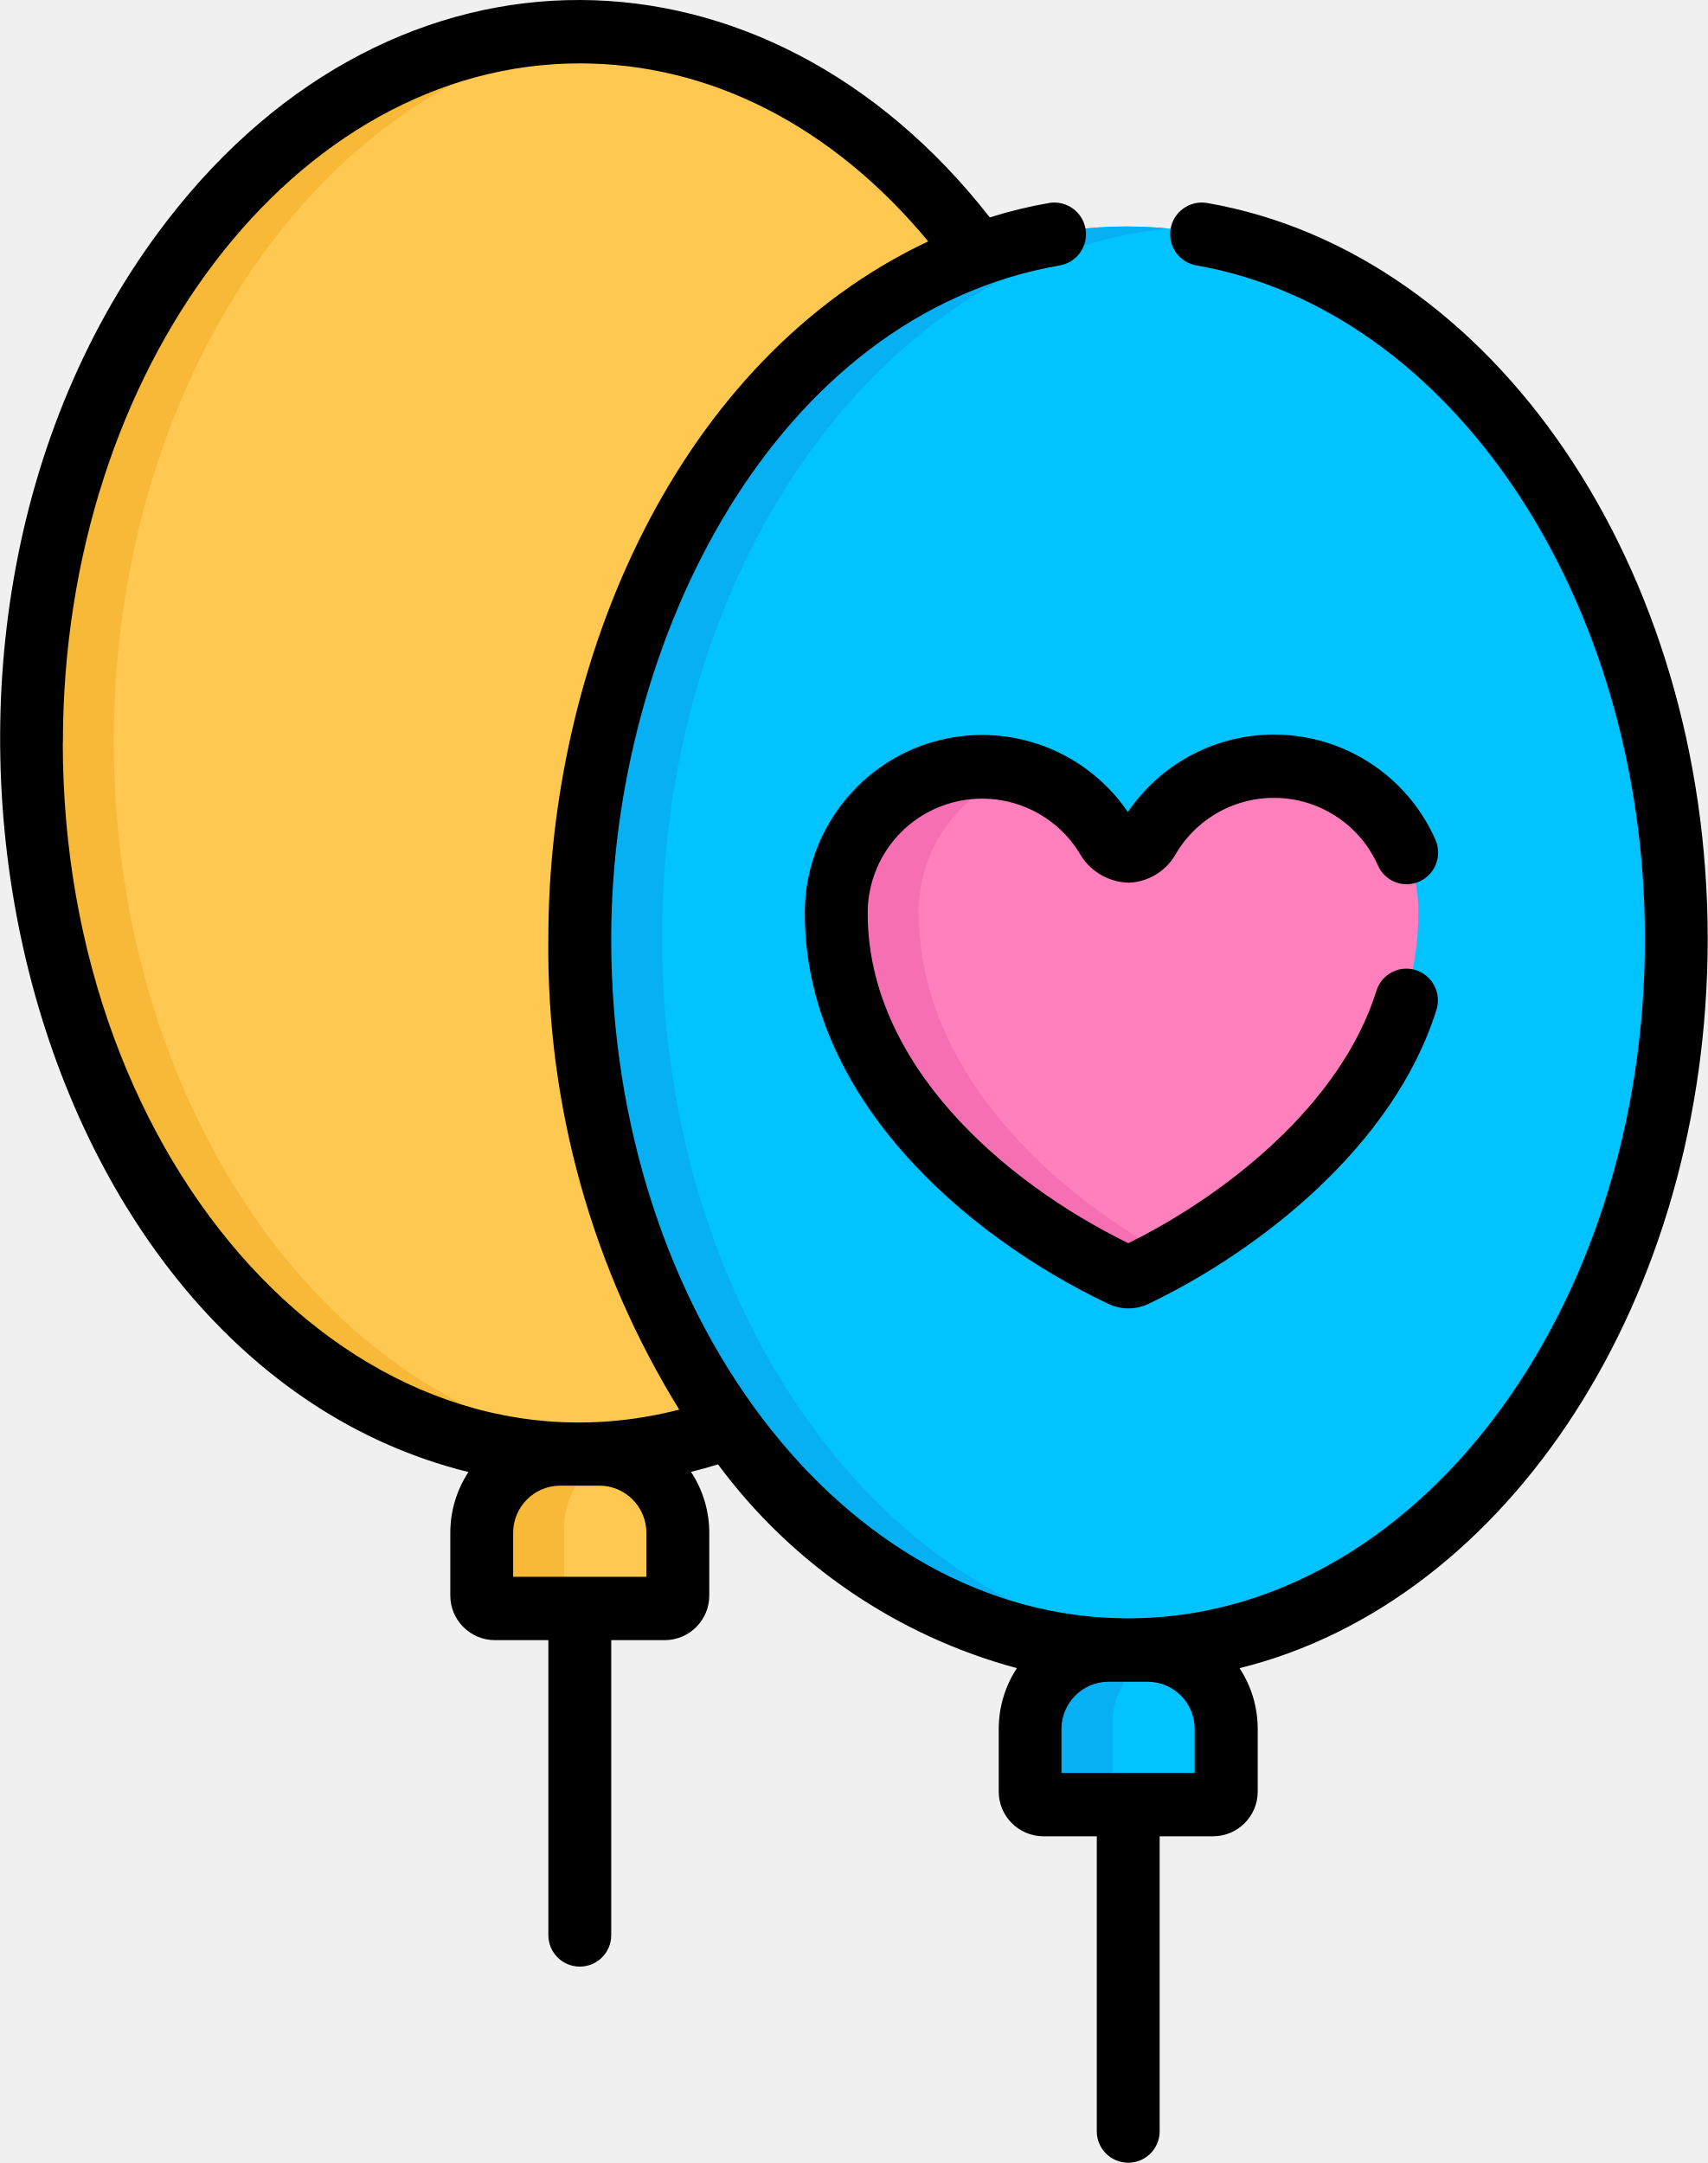
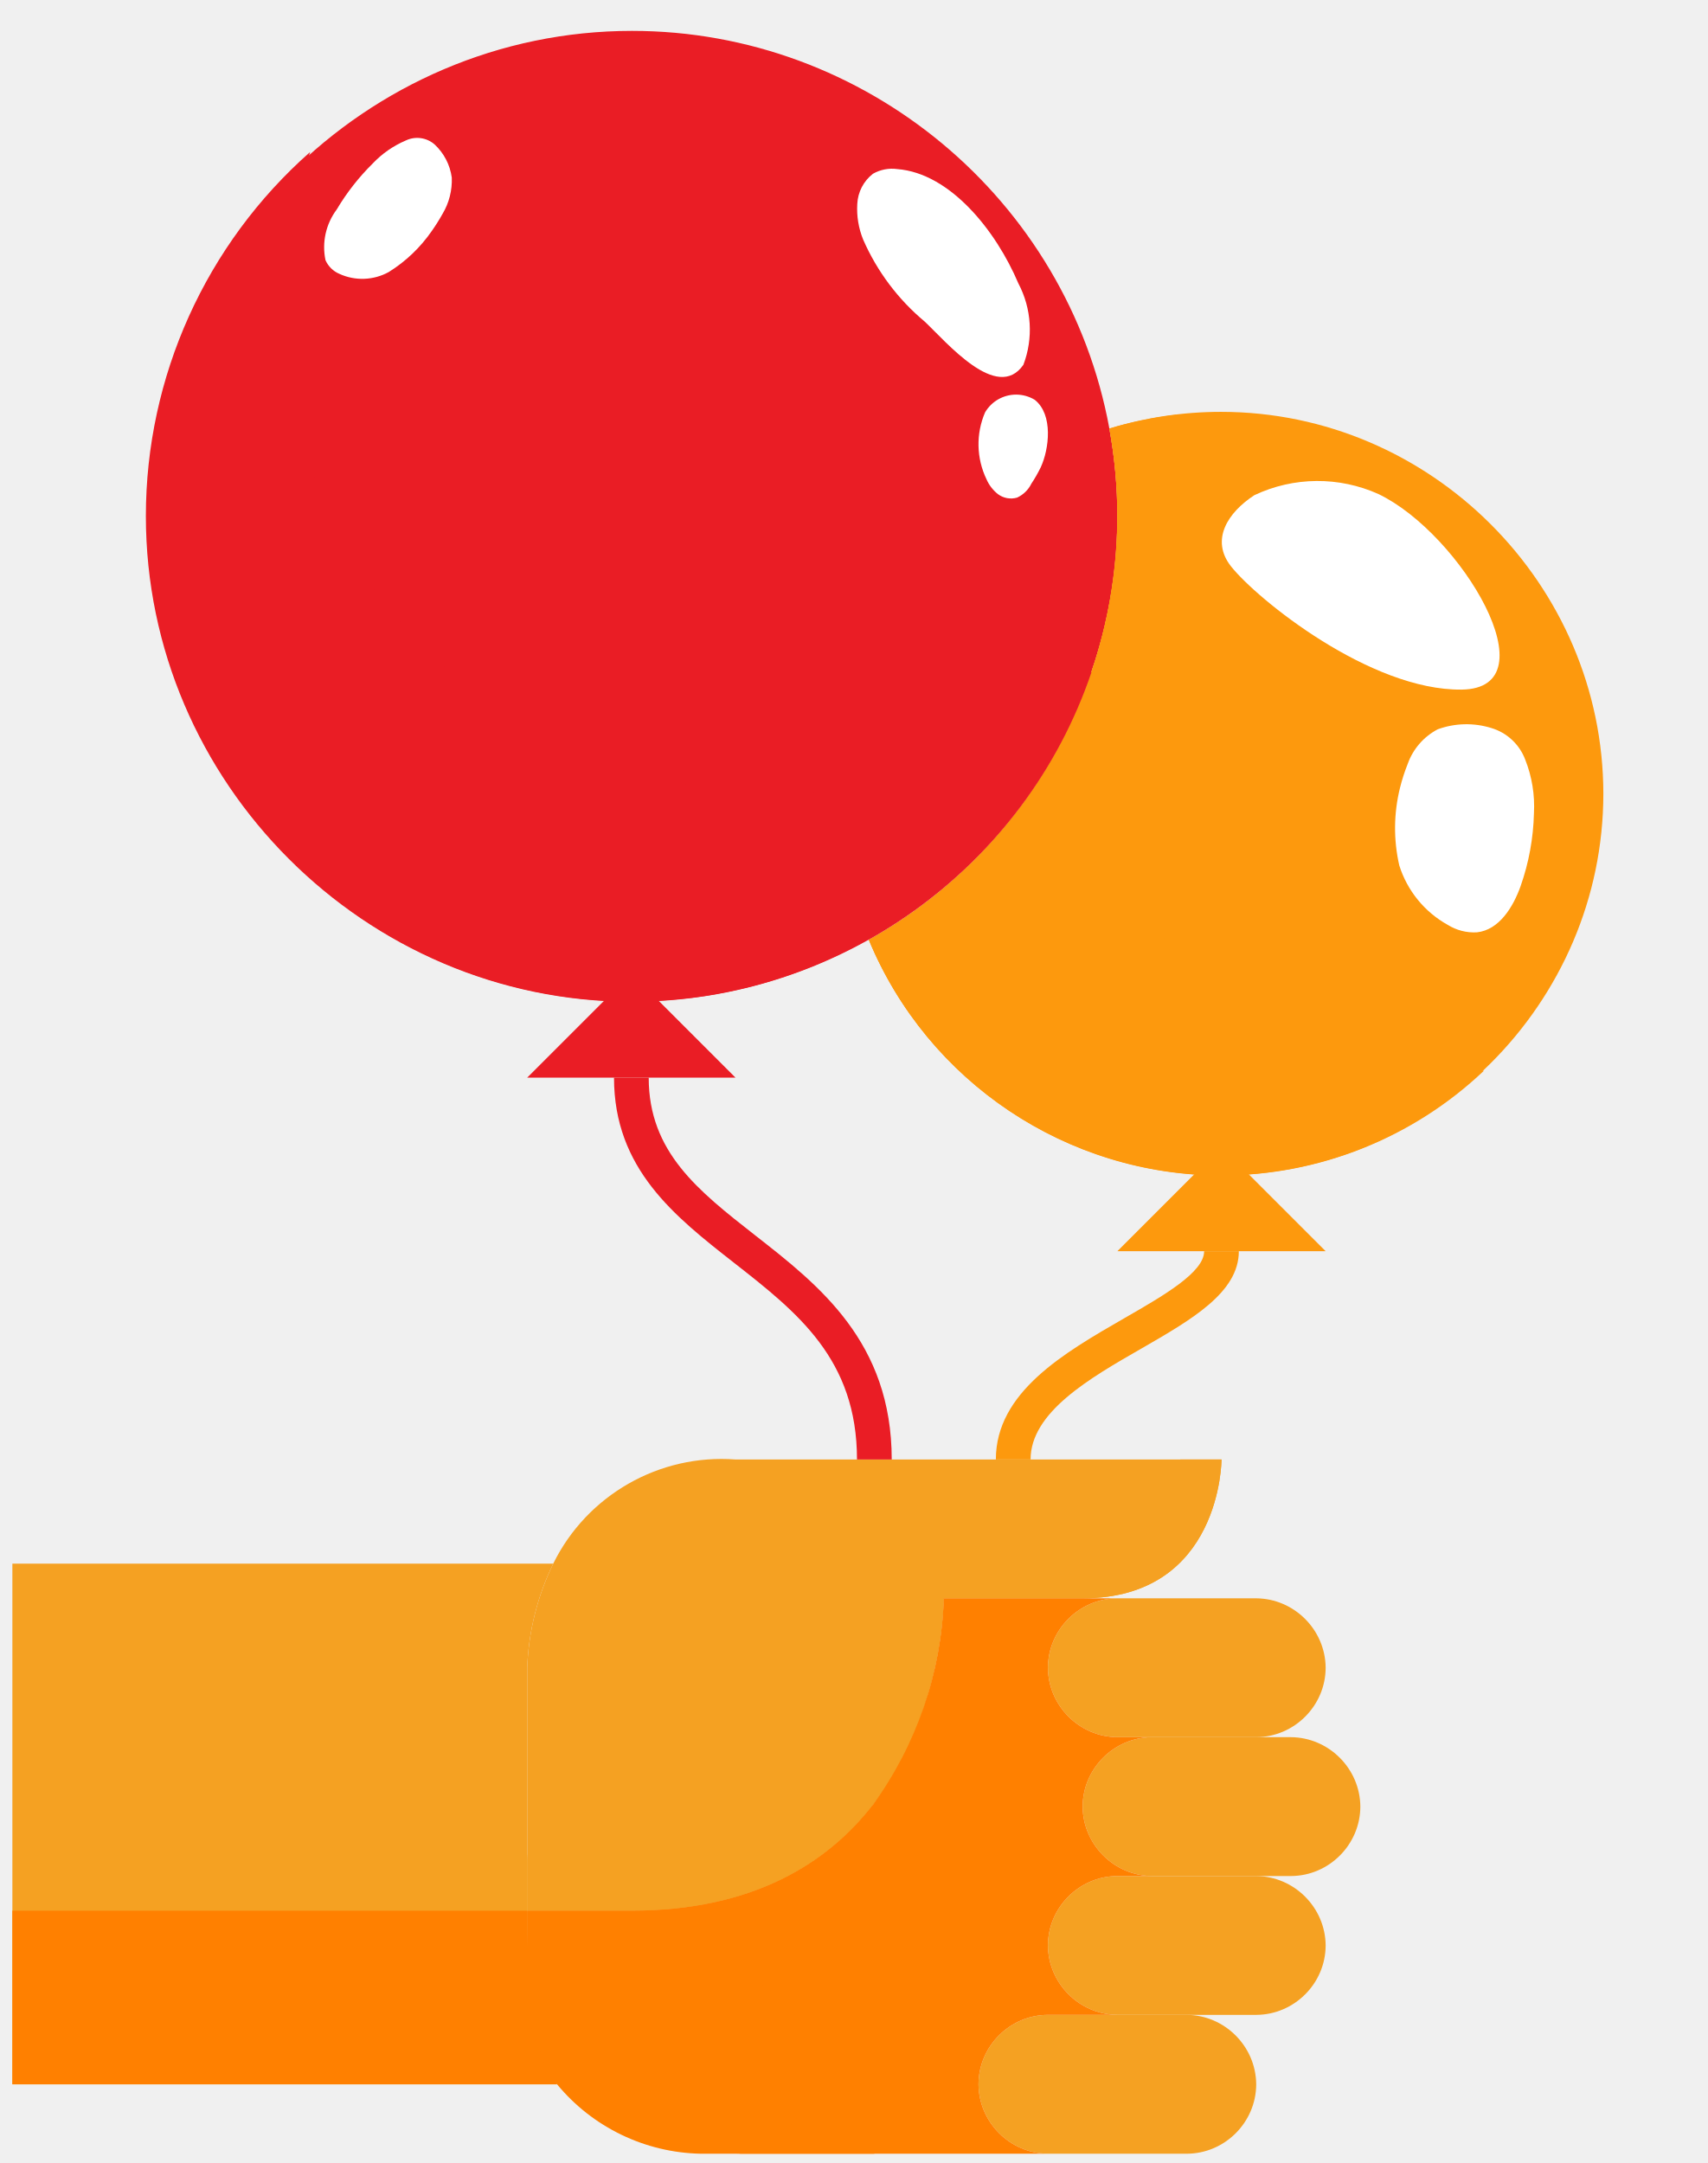
- <svg xmlns="http://www.w3.org/2000/svg" width="60" height="76" viewBox="0 0 60 76">
-   <g id="Vector_Smart_Object" data-name="Vector Smart Object" transform="translate(-226.001 -220.025)">
-     <ellipse id="Ellipse_1" data-name="Ellipse 1" cx="19.265" cy="24.986" rx="19.265" ry="24.986" transform="translate(246.321 227.983)" fill="#00c3ff" />
-     <path id="Path_12" data-name="Path 12" d="M249.261,252.969c0-13.158,7.842-23.941,17.794-24.914q-.727-.071-1.47-.072c-10.64,0-19.265,11.187-19.265,24.986s8.625,24.987,19.265,24.987c.495,0,.985-.025,1.47-.073C257.1,276.91,249.261,266.128,249.261,252.969Z" fill="#06b0f2" />
-     <path id="Path_13" data-name="Path 13" d="M264.894,277.807h1.382a2.773,2.773,0,0,1,2.754,2.776v2.194a.459.459,0,0,1-.457.461H262.6a.459.459,0,0,1-.457-.461v-2.194A2.773,2.773,0,0,1,264.894,277.807Z" fill="#00c3ff" />
-     <path id="Path_14" data-name="Path 14" d="M265.086,282.777v-2.194a2.781,2.781,0,0,1,1.972-2.659,2.711,2.711,0,0,0-.782-.117h-1.382a2.773,2.773,0,0,0-2.754,2.776v2.194a.459.459,0,0,0,.457.461h2.946A.459.459,0,0,1,265.086,282.777Z" fill="#06b0f2" />
-     <path id="Path_15" data-name="Path 15" d="M247.011,270.916h-1.382a2.773,2.773,0,0,0-2.754,2.776v2.194a.459.459,0,0,0,.457.461h5.976a.459.459,0,0,0,.457-.461v-2.194A2.773,2.773,0,0,0,247.011,270.916Z" fill="#ffc850" />
-     <path id="Path_16" data-name="Path 16" d="M245.821,275.886v-2.194a2.781,2.781,0,0,1,1.972-2.659,2.708,2.708,0,0,0-.781-.117h-1.383a2.774,2.774,0,0,0-2.754,2.776v2.194a.46.46,0,0,0,.458.461h2.945A.459.459,0,0,1,245.821,275.886Z" fill="#f9b938" />
-     <path id="Path_17" data-name="Path 17" d="M246.32,252.969c0-11.436,5.923-21.076,14.007-24.045-3.512-4.823-8.488-7.832-14.007-7.832-10.639,0-19.264,11.187-19.264,24.986s8.625,24.987,19.264,24.987a15.191,15.191,0,0,0,5.258-.942A29.249,29.249,0,0,1,246.32,252.969Z" fill="#ffc850" />
-     <path id="Path_18" data-name="Path 18" d="M230,246.078c0-13.154,7.838-23.935,17.787-24.913-.484-.047-.974-.073-1.468-.073-10.639,0-19.264,11.187-19.264,24.986s8.625,24.987,19.264,24.987c.493,0,.98-.026,1.463-.074C237.836,270.01,230,259.23,230,246.078Z" fill="#f9b938" />
-     <path id="Path_19" data-name="Path 19" d="M270.709,246.9a5.183,5.183,0,0,0-4.471,2.637.8.8,0,0,1-1.322-.009,5.123,5.123,0,0,0-9.581,2.554c.006,5.778,5.061,10.34,10.027,12.7a.544.544,0,0,0,.47,0,23.891,23.891,0,0,0,4.909-3.189c3.383-2.865,5.1-6.074,5.094-9.535A5.153,5.153,0,0,0,270.709,246.9Z" fill="#ff80bd" />
-     <path id="Path_20" data-name="Path 20" d="M258.281,252.081a5.149,5.149,0,0,1,1.5-3.654,5.1,5.1,0,0,1,2.148-1.3,5.074,5.074,0,0,0-5.093,1.3,5.155,5.155,0,0,0-1.5,3.654c.006,5.778,5.061,10.34,10.028,12.7a.544.544,0,0,0,.234.053.553.553,0,0,0,.236-.053c.273-.131.7-.347,1.226-.642C262.529,261.646,258.286,257.374,258.281,252.081Z" fill="#f66fb2" />
-     <path id="Path_21" data-name="Path 21" d="M268.4,227.155a1.113,1.113,0,0,0-.375,2.194c8.991,1.559,15.77,11.733,15.77,23.666,0,13.164-8.147,23.873-18.16,23.873s-18.16-10.724-18.16-23.873c0-10.469,5.731-21.924,15.77-23.666a1.113,1.113,0,0,0-.375-2.194,16.16,16.16,0,0,0-2.093.509c-7.87-10.073-20.849-10.334-28.9.109-11.386,14.768-5.33,40.046,10.583,43.974a3.89,3.89,0,0,0-.638,2.14v2.193a1.57,1.57,0,0,0,1.562,1.574h1.883V288.02a1.1,1.1,0,1,0,2.209,0V277.654h1.883a1.569,1.569,0,0,0,1.562-1.574v-2.193a3.888,3.888,0,0,0-.642-2.145c.319-.08.636-.166.95-.264a19.308,19.308,0,0,0,10.5,7.16,3.89,3.89,0,0,0-.638,2.14v2.193a1.57,1.57,0,0,0,1.562,1.574h1.883v10.366a1.1,1.1,0,1,0,2.209,0V284.545h1.883a1.57,1.57,0,0,0,1.562-1.574v-2.193a3.89,3.89,0,0,0-.638-2.14C279.029,276.3,286,265.594,286,253.015,286,239.985,278.5,228.907,268.4,227.155Zm-40.189,18.97c0-13.164,8.146-23.873,18.16-23.873,4.584,0,8.887,2.208,12.242,6.254-8.842,4.167-13.347,14.749-13.347,24.509a30.807,30.807,0,0,0,4.6,16.539C238.575,272.457,228.207,261.02,228.207,246.125Zm18.851,26.1a1.657,1.657,0,0,1,1.649,1.662v1.541h-4.681v-1.541a1.658,1.658,0,0,1,1.649-1.662Zm19.264,6.89a1.657,1.657,0,0,1,1.649,1.663v1.541h-4.68v-1.541a1.658,1.658,0,0,1,1.649-1.663Z" />
-     <path id="Path_22" data-name="Path 22" d="M256.1,247.687a6.259,6.259,0,0,0-1.822,4.441c.006,6.372,5.511,11.259,10.66,13.709a1.642,1.642,0,0,0,1.415,0c3.915-1.873,8.628-5.569,10.115-10.326a1.116,1.116,0,0,0-.722-1.4,1.1,1.1,0,0,0-1.385.728c-1.245,3.983-5.273,7.165-8.717,8.868-4.468-2.191-9.152-6.343-9.157-11.582a4.019,4.019,0,0,1,7.516-2,2.04,2.04,0,0,0,1.683.914,1.981,1.981,0,0,0,1.588-.944,4,4,0,0,1,7.144.348,1.1,1.1,0,0,0,1.463.551,1.118,1.118,0,0,0,.548-1.475,6.2,6.2,0,0,0-10.8-.961A6.2,6.2,0,0,0,256.1,247.687Z" />
+ <svg xmlns="http://www.w3.org/2000/svg" width="100%" height="100%" viewBox="0 0 60 76" version="1.1" xml:space="preserve" style="fill-rule:evenodd;clip-rule:evenodd;stroke-linejoin:round;stroke-miterlimit:2;">
+   <g id="Vector_Smart_Object">
+     <path d="M42.917,40.304l3.659,3.659l-3.659,0l-3.659,0l3.659,-3.659Z" style="fill:#fd990d;fill-rule:nonzero;" />
+     <path d="M22.182,34.205l3.659,3.659l-3.659,0l-3.659,0l3.659,-3.659Z" style="fill:#ea1d25;fill-rule:nonzero;" />
+     <path d="M38.977,15.057c-1.481,-8.062 -8.575,-13.972 -16.771,-13.972c-9.355,0 -17.053,7.697 -17.053,17.052c0,9.354 7.698,17.052 17.053,17.052c9.354,0 17.052,-7.698 17.052,-17.052c0,-0.002 0,-0.005 0,-0.007c-0.001,-1.031 -0.095,-2.059 -0.281,-3.073Z" style="fill:#ea1d25;fill-rule:nonzero;" />
+     <path d="M56.333,27.887c-0.004,7.358 -6.059,13.409 -13.416,13.409c-5.413,0 -10.318,-3.275 -12.392,-8.274c6.357,-3.553 9.768,-10.803 8.452,-17.965c1.271,-0.389 2.593,-0.586 3.923,-0.586c7.362,0 13.424,6.054 13.433,13.416Z" style="fill:#fd990d;fill-rule:nonzero;" />
+     <path d="M19.438,54.94l-19.003,0l0,18.295l19.137,0c-0.729,-1.077 -1.096,-2.359 -1.049,-3.659l0,-10.977c0.047,-1.27 0.358,-2.517 0.915,-3.659Z" style="fill:#f5a122;fill-rule:nonzero;" />
+     <path d="M18.523,67.136l-18.088,0l0,6.099l19.137,0c-0.529,-1.304 -0.868,-2.789 -0.996,-4.334c-0.048,-0.582 -0.066,-1.172 -0.053,-1.765Z" style="fill:#ff8000;fill-rule:nonzero;" />
+     <path d="M19.572,73.235c1.246,1.51 3.092,2.401 5.05,2.439l6.098,0l0,-12.197l-0.061,-0.048c-1.586,2.036 -4.196,3.707 -8.477,3.707l-3.659,0l0,2.44c-0.047,1.3 0.32,2.582 1.049,3.659Z" style="fill:#ff8000;fill-rule:nonzero;" />
+     <path d="M36.818,70.795c-1.336,0.004 -2.435,1.103 -2.439,2.44c0.01,1.334 1.105,2.429 2.439,2.439l4.879,0c1.337,-0.004 2.435,-1.103 2.439,-2.439c-0.01,-1.335 -1.105,-2.43 -2.439,-2.44l-4.879,0Z" style="fill:#f5a122;fill-rule:nonzero;" />
+     <path d="M39.258,65.917c-1.337,0.004 -2.436,1.102 -2.44,2.439c0.01,1.334 1.105,2.429 2.44,2.439l4.878,0c1.337,-0.004 2.436,-1.102 2.44,-2.439c-0.01,-1.334 -1.105,-2.429 -2.44,-2.439l-4.878,0Z" style="fill:#f5a122;fill-rule:nonzero;" />
+     <path d="M40.477,61.038c-1.336,0.004 -2.435,1.103 -2.439,2.439c0.01,1.335 1.105,2.43 2.439,2.44l4.879,0c1.337,-0.004 2.435,-1.103 2.439,-2.44c-0.01,-1.334 -1.105,-2.429 -2.439,-2.439l-4.879,0Z" style="fill:#f5a122;fill-rule:nonzero;" />
+     <path d="M39.258,56.159c-1.337,0.004 -2.436,1.103 -2.44,2.44c0.01,1.334 1.105,2.429 2.44,2.439l4.878,0c1.337,-0.004 2.436,-1.103 2.44,-2.439c-0.01,-1.335 -1.105,-2.43 -2.44,-2.44l-4.878,0Z" style="fill:#f5a122;fill-rule:nonzero;" />
+     <path d="M19.438,54.94c-0.557,1.142 -0.868,2.389 -0.915,3.659l0,8.537l3.659,0c4.281,0 6.891,-1.671 8.477,-3.707c1.542,-2.118 2.413,-4.651 2.5,-7.27l4.879,0c4.879,0 4.879,-4.878 4.879,-4.878l-17.076,0c-2.675,-0.202 -5.218,1.251 -6.403,3.659Z" style="fill:#f5a122;fill-rule:nonzero;" />
+     <path d="M23.402,63.477c3.345,0 6.098,-2.752 6.098,-6.098c0,-2.007 1.652,-3.659 3.659,-3.659l4.879,0c1.542,-0.003 2.924,-0.984 3.435,-2.439l1.444,0c0,0 0,4.878 -4.879,4.878l-4.879,0c0,0 0,10.977 -10.977,10.977l-3.659,0l0,-1.721c0,-0.514 0.204,-1.007 0.568,-1.37c0.363,-0.363 0.856,-0.568 1.37,-0.568c1.361,0 2.941,0 2.941,0Z" style="fill:#f5a122;fill-rule:nonzero;" />
+     <path d="M38.038,63.477c0.004,-1.336 1.103,-2.435 2.439,-2.439l-1.219,0c-1.335,-0.01 -2.43,-1.105 -2.44,-2.439c0.004,-1.337 1.103,-2.436 2.44,-2.44l-6.099,0c-0.087,2.619 -0.958,5.152 -2.5,7.27c-1.586,2.036 -4.196,3.707 -8.477,3.707l-3.659,0l0,2.44l7.318,0c1.339,0 2.44,1.101 2.44,2.439l0,1.22c0,1.338 -1.101,2.439 -2.44,2.439l10.977,0c-1.334,-0.01 -2.429,-1.105 -2.439,-2.439c0.004,-1.337 1.103,-2.436 2.439,-2.44l2.44,0c-1.335,-0.01 -2.43,-1.105 -2.44,-2.439c0.004,-1.337 1.103,-2.435 2.44,-2.439l1.219,0c-1.334,-0.01 -2.429,-1.105 -2.439,-2.44Z" style="fill:#ff8000;fill-rule:nonzero;" />
+     <path d="M42.917,21.789c-0.002,0 -0.003,0 -0.004,0c-1.335,0 -2.434,-1.098 -2.434,-2.433c0,-1.077 0.715,-2.031 1.747,-2.335c-0.242,-0.837 -0.548,-1.655 -0.914,-2.446c-0.791,0.092 -1.572,0.253 -2.335,0.482c1.308,7.161 -2.101,14.407 -8.452,17.965c2.068,5.002 6.972,8.281 12.385,8.281c3.431,0 6.734,-1.317 9.224,-3.679c-3.53,-0.049 -6.975,-1.099 -9.932,-3.028c-1.598,-1.147 -2.096,-3.329 -1.154,-5.056c1.23,-2.398 1.871,-5.056 1.869,-7.751Z" style="fill:#fd990d;fill-rule:nonzero;" />
+     <path d="M40.477,19.35c0,1.338 1.101,2.439 2.44,2.439c-0.001,-1.031 -0.095,-2.06 -0.281,-3.073c-0.107,-0.572 -0.244,-1.137 -0.41,-1.695c-1.03,0.304 -1.744,1.255 -1.749,2.329Z" style="fill:#fd990d;fill-rule:nonzero;" />
+     <path d="M31.33,51.281l-1.22,0c0,-3.529 -2.101,-5.173 -4.326,-6.915c-2.071,-1.623 -4.211,-3.294 -4.211,-6.502l1.219,0c0,2.614 1.735,3.97 3.743,5.543c2.248,1.757 4.795,3.751 4.795,7.874Z" style="fill:#ea1d25;fill-rule:nonzero;" />
+     <path d="M36.209,51.281l-1.22,0c0,-2.366 2.4,-3.747 4.513,-4.964c1.377,-0.792 2.805,-1.611 2.805,-2.354l1.219,0c0,1.449 -1.657,2.402 -3.415,3.415c-1.829,1.049 -3.902,2.242 -3.902,3.903Z" style="fill:#fd990d;fill-rule:nonzero;" />
+     <path d="M27.198,27.887c-1.911,0.013 -5.202,-0.59 -7.072,-1.48c-5.015,-2.387 -7.557,-5.944 -8.875,-9.161c-1.555,-3.794 -1.68,-8.027 -0.353,-11.907c-3.669,3.238 -5.773,7.902 -5.773,12.795c0,9.361 7.703,17.064 17.064,17.064c7.298,0 13.824,-4.681 16.164,-11.593c-0.906,0.802 -1.895,1.506 -2.949,2.099c-2.506,1.413 -5.33,2.165 -8.206,2.183Z" style="fill:#ea1d25;fill-rule:nonzero;" />
+     <path d="M44.073,17.398c-0.938,0.61 -1.552,1.569 -0.825,2.498c0.919,1.161 4.896,4.37 8.104,4.334c3.208,-0.037 -0.01,-5.469 -2.915,-6.868c-1.389,-0.628 -2.986,-0.615 -4.364,0.036Z" style="fill:#fff;fill-rule:nonzero;" />
+     <path d="M49.459,26.841c-0.109,0.272 -0.199,0.552 -0.27,0.837c-0.223,0.895 -0.232,1.831 -0.026,2.73c0.28,0.89 0.891,1.639 1.707,2.091c0.305,0.189 0.66,0.28 1.019,0.26c0.778,-0.082 1.273,-0.881 1.538,-1.628c0.289,-0.822 0.446,-1.683 0.467,-2.553c0.036,-0.646 -0.069,-1.291 -0.308,-1.892c-0.201,-0.533 -0.641,-0.942 -1.186,-1.105c-0.617,-0.192 -1.279,-0.177 -1.886,0.044c-0.492,0.258 -0.869,0.692 -1.055,1.216Z" style="fill:#fff;fill-rule:nonzero;" />
+     <path d="M15.55,7.512c-0.115,0.206 -0.241,0.407 -0.377,0.6c-0.4,0.58 -0.915,1.073 -1.514,1.446c-0.535,0.295 -1.18,0.319 -1.735,0.064c-0.218,-0.092 -0.392,-0.264 -0.488,-0.48c-0.131,-0.622 0.013,-1.272 0.395,-1.782c0.351,-0.591 0.777,-1.135 1.267,-1.618c0.327,-0.345 0.721,-0.619 1.158,-0.805c0.334,-0.161 0.734,-0.106 1.013,0.138c0.33,0.306 0.543,0.718 0.604,1.163c0.018,0.447 -0.094,0.89 -0.323,1.274Z" style="fill:#fff;fill-rule:nonzero;" />
+     <path d="M31.525,5.941c-0.295,-0.041 -0.595,0.017 -0.854,0.164c-0.33,0.256 -0.531,0.644 -0.551,1.06c-0.026,0.428 0.045,0.855 0.206,1.252c0.488,1.116 1.229,2.103 2.164,2.883c0.761,0.715 2.542,2.849 3.466,1.518c0.355,-0.933 0.291,-1.976 -0.176,-2.86c-0.783,-1.85 -2.395,-3.873 -4.255,-4.017Z" style="fill:#fff;fill-rule:nonzero;" />
+     <path d="M34.61,14.489c-0.325,0.754 -0.306,1.612 0.05,2.351c0.089,0.205 0.228,0.384 0.403,0.523c0.192,0.143 0.44,0.188 0.67,0.122c0.219,-0.1 0.396,-0.272 0.502,-0.488c0.123,-0.185 0.233,-0.378 0.331,-0.578c0.295,-0.637 0.447,-1.853 -0.212,-2.372c-0.198,-0.119 -0.423,-0.182 -0.654,-0.182c-0.448,0 -0.864,0.238 -1.09,0.624Z" style="fill:#fff;fill-rule:nonzero;" />
  </g>
</svg>
